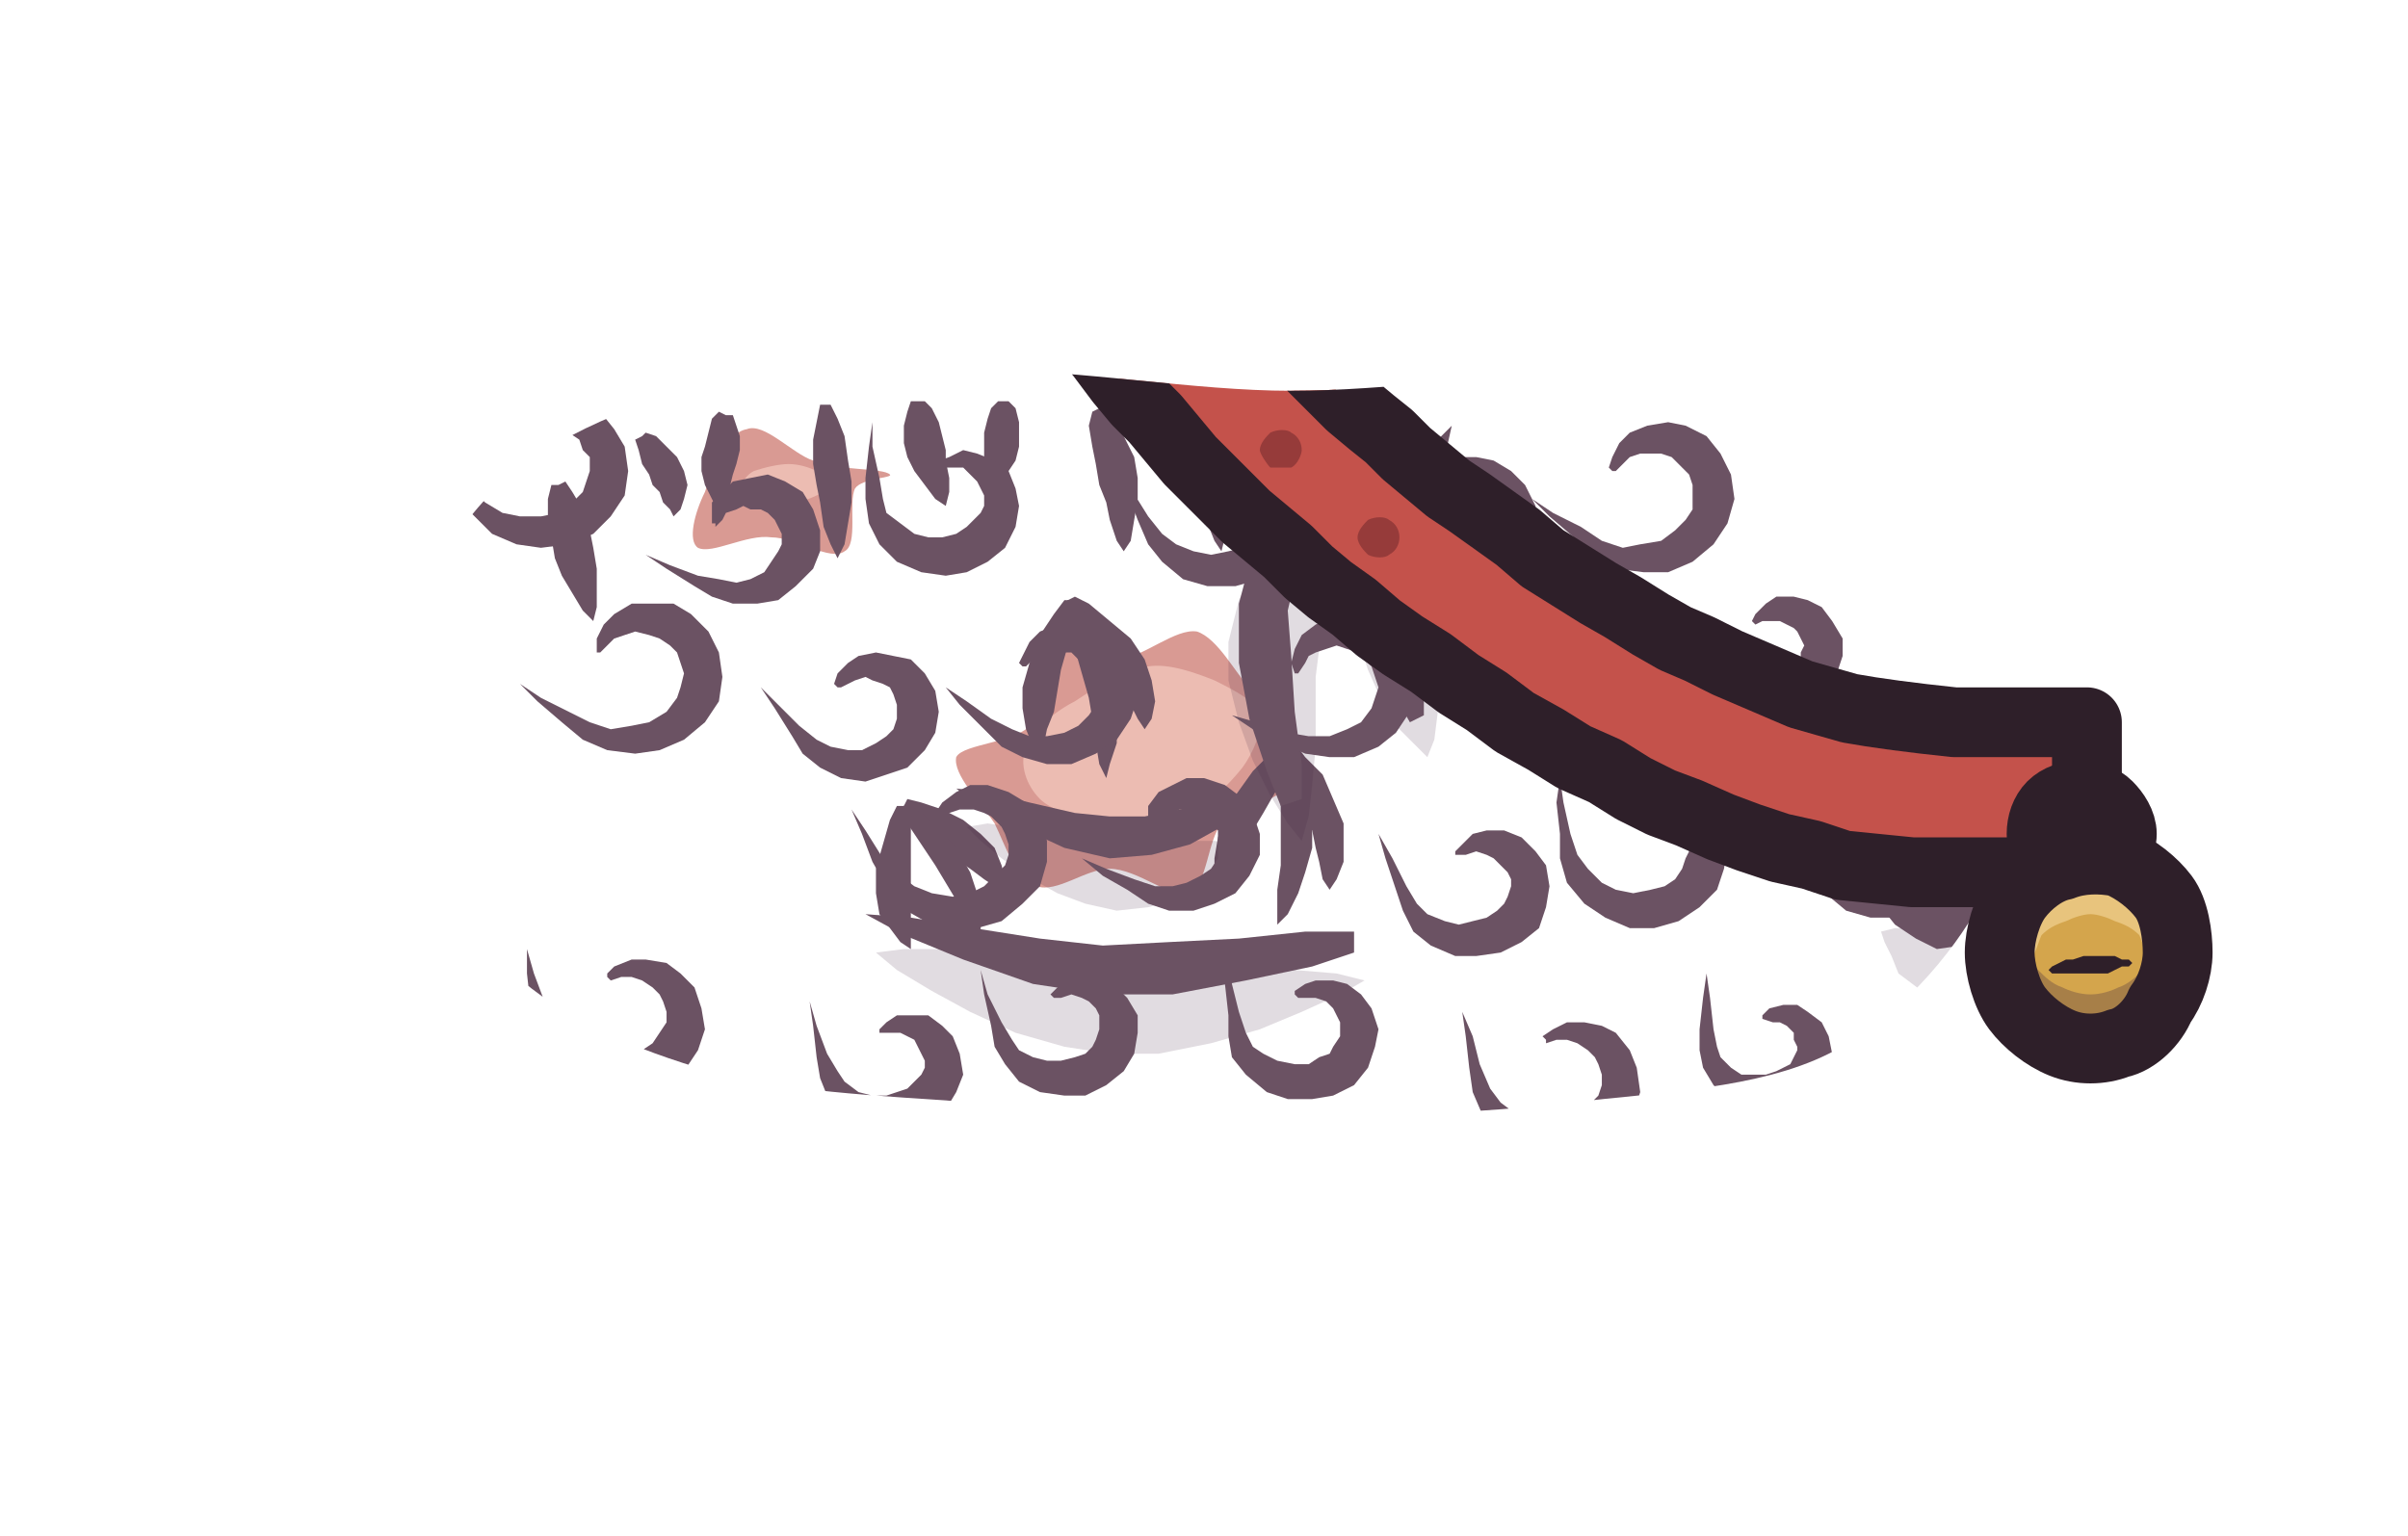
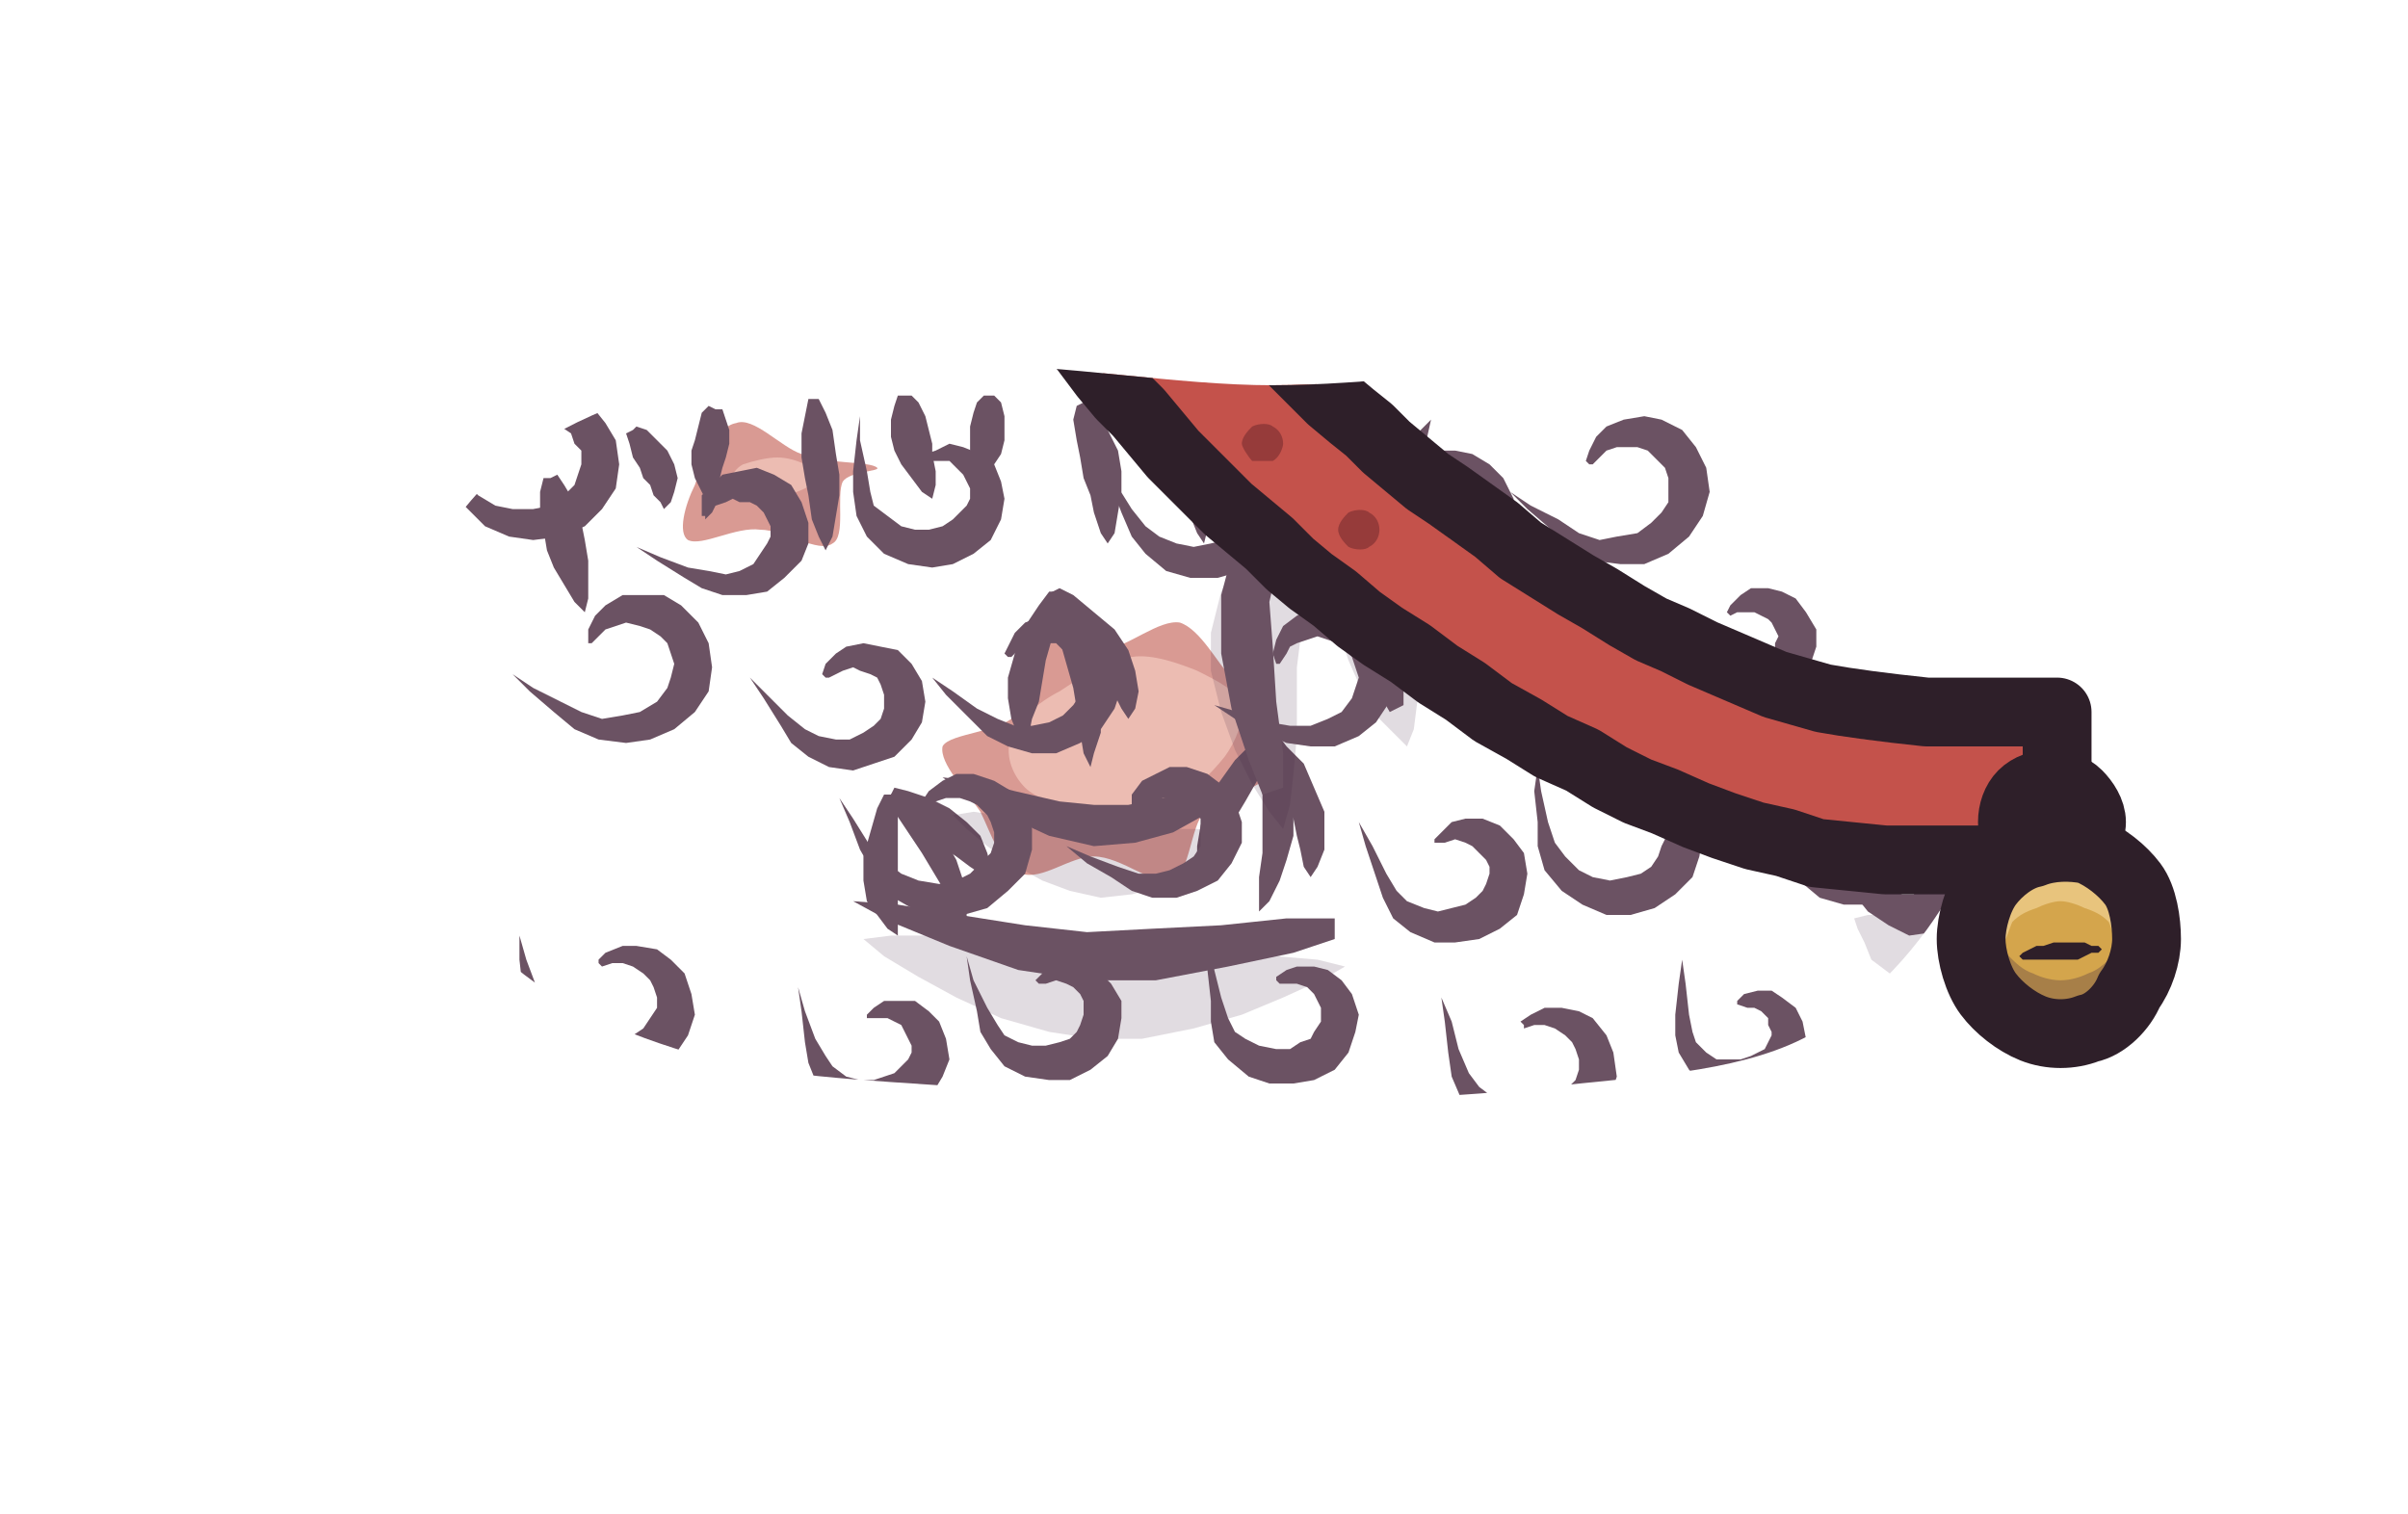
- <svg xmlns="http://www.w3.org/2000/svg" viewBox="0 0 69 44" width="69" height="44">
+ <svg xmlns="http://www.w3.org/2000/svg" viewBox="0 0 70 44" width="70" height="44">
  <defs>
    <clipPath id="cat-body-extra-normal-front-body">
      <path d="M51 12C52.9 12.9 55.3 14.6 56.4 16C57.5 17.4 57.7 19 57.8 20.6C57.9 22.2 57.7 24.2 56.8 25.8C55.9 27.4 54.4 29.2 52.4 30.2C50.4 31.2 47.6 31.3 45 31.6C42.4 31.9 39.8 32 37 32C34.2 32 30.8 31.8 28 31.6C25.2 31.4 22.3 31.3 20 30.6C17.7 29.9 15.8 29 14.4 27.6C13 26.2 12 24.1 11.8 22C11.6 19.9 12 17 13.2 15.2C14.4 13.4 16.5 12.2 19 11.4C21.5 10.6 25 10.6 28 10.6C31 10.6 34.2 11.2 37 11.2C39.8 11.2 42.7 10.7 45 10.8C47.3 10.9 49.1 11.1 51 12Z" />
    </clipPath>
    <clipPath id="cat-body-extra-normal-front-collar">
      <path d="M51 12C52.9 12.9 55.3 14.6 56.4 16C57.5 17.4 57.7 19 57.8 20.6C57.9 22.2 57.7 24.2 56.8 25.8C55.9 27.4 54.4 29.2 52.4 30.2C50.4 31.2 47.6 31.3 45 31.6C42.4 31.9 39.8 32 37 32C34.2 32 30.8 31.8 28 31.6C25.2 31.4 22.3 31.3 20 30.6C17.7 29.9 15.8 29 14.4 27.6C13 26.2 12 24.1 11.8 22C11.6 19.9 12 17 13.2 15.2C14.4 13.4 16.5 12.2 19 11.4C21.5 10.6 25 10.6 28 10.6C31 10.6 34.2 11.2 37 11.2C39.8 11.2 42.7 10.7 45 10.8C47.3 10.9 49.1 11.1 51 12ZM53 18.5L63 18.5L63 26.5L53 26.5Z" />
    </clipPath>
  </defs>
  <g id="extra-bald" clip-path="url(#cat-body-extra-normal-front-body)">
    <path d="M36.7 20.6C36.9 21.1 37.1 22 36.9 22.5C36.6 23 35.5 23.1 35 23.6C34.6 24.1 34.6 25.3 34.1 25.6C33.6 25.8 32.6 24.9 31.8 24.9C31.1 24.9 30.3 25.6 29.7 25.4C29.1 25.2 28.8 24.2 28.5 23.6C28.1 23 27.3 22.2 27.4 21.7C27.6 21.3 29.2 21.3 29.6 20.7C30 20.2 29.5 18.8 29.9 18.5C30.3 18.2 31.3 18.9 32.1 18.9C32.8 18.8 33.7 18 34.3 18.1C34.9 18.3 35.4 19.3 35.8 19.7C36.2 20.1 36.5 20.1 36.7 20.6Z" fill="#d99a93" />
    <path d="M36.1 20.5C36.2 20.9 35.9 21.6 35.6 22C35.2 22.5 34.6 23.1 34 23.4C33.3 23.6 32.3 23.7 31.6 23.6C30.9 23.5 30.1 23.2 29.8 22.9C29.4 22.5 29.2 21.9 29.4 21.4C29.5 21 30.2 20.4 30.8 20.1C31.4 19.7 32.2 19.2 32.9 19.1C33.5 19 34.3 19.3 34.8 19.5C35.4 19.8 36 20.1 36.1 20.5Z" fill="#ecbcb2" />
    <path d="M41.7 16.2C41.7 16.6 41.6 18.1 41.2 18.3C40.8 18.4 39.9 17.4 39.2 17.1C38.6 16.9 37.6 17.3 37.2 16.9C36.7 16.6 36.5 15.7 36.5 15.1C36.5 14.5 36.6 13.6 37 13.4C37.5 13.1 38.4 13.7 39.1 13.7C39.8 13.6 41 13 41.4 13.3C41.8 13.7 41.6 15.1 41.6 15.5C41.7 16 41.8 15.7 41.7 16.2Z" fill="#d99a93" />
    <path d="M41.1 15.7C41 15.9 40.8 16.2 40.5 16.3C40.2 16.4 39.8 16.4 39.5 16.4C39.1 16.3 38.7 16.2 38.4 16.1C38.1 15.9 37.9 15.6 37.9 15.4C37.8 15.2 37.9 14.9 38.1 14.7C38.3 14.6 38.6 14.5 38.9 14.4C39.2 14.4 39.6 14.3 39.9 14.4C40.2 14.5 40.4 14.8 40.6 15C40.8 15.2 41.1 15.5 41.1 15.7Z" fill="#ecbcb2" />
    <path d="M24.5 14C24.3 14.4 24.6 15.6 24.2 15.8C23.8 16.1 22.8 15.4 22.1 15.4C21.4 15.3 20.4 15.9 20 15.7C19.7 15.5 19.9 14.7 20.2 14.1C20.4 13.5 20.8 12.4 21.4 12.3C21.9 12.1 22.7 13 23.3 13.2C24 13.5 25.3 13.4 25.5 13.6C25.6 13.7 24.7 13.7 24.5 14Z" fill="#d99a93" />
    <path d="M23.8 13.8C23.8 13.9 23.6 14.1 23.4 14.2C23.2 14.3 22.9 14.4 22.7 14.4C22.4 14.5 22.1 14.5 21.8 14.4C21.6 14.4 21.3 14.4 21.2 14.3C21.1 14.2 21.2 14 21.2 13.9C21.3 13.8 21.4 13.6 21.6 13.5C21.9 13.4 22.3 13.3 22.6 13.3C22.9 13.3 23.2 13.4 23.4 13.5C23.6 13.5 23.8 13.7 23.8 13.8Z" fill="#ecbcb2" />
  </g>
  <g id="extra-dull" clip-path="url(#cat-body-extra-normal-front-body)">
    <path d="M17 17.8L17.1 17.4L17.1 16.9L17.1 16.3L17 15.7L16.9 15.2L16.7 14.6L16.4 14.1L16.2 13.8L16 13.9L15.8 13.9L15.7 14.3L15.7 14.8L15.8 15.4L15.9 16L16.1 16.5L16.4 17L16.7 17.5Z" fill="#6b5263" />
    <path d="M19.3 14.8L19.5 14.6L19.6 14.3L19.7 13.9L19.6 13.5L19.4 13.1L19.1 12.8L18.8 12.5L18.5 12.4L18.4 12.5L18.2 12.6L18.3 12.9L18.4 13.3L18.6 13.6L18.7 13.9L18.9 14.1L19 14.4L19.2 14.6Z" fill="#6b5263" />
    <path d="M20.5 14.5L20.7 14.3L20.9 14L21 13.6L21.1 13.3L21.2 12.9L21.2 12.5L21.1 12.2L21 11.9L20.8 11.9L20.6 11.8L20.4 12L20.3 12.4L20.2 12.8L20.1 13.1L20.1 13.5L20.2 13.9L20.4 14.3Z" fill="#6b5263" />
    <path d="M24 16L24.2 15.6L24.3 15L24.4 14.4L24.4 13.8L24.3 13.2L24.2 12.5L24 12L23.8 11.6L23.6 11.6L23.5 11.6L23.4 12.1L23.3 12.6L23.3 13.3L23.4 13.9L23.5 14.4L23.6 15.1L23.8 15.6Z" fill="#6b5263" />
    <path d="M27.1 14.5L27.2 14.1L27.2 13.7L27.1 13.2L27.1 12.9L27 12.5L26.9 12.1L26.7 11.7L26.5 11.5L26.3 11.5L26.1 11.5L26 11.8L25.9 12.2L25.9 12.7L26 13.1L26.2 13.5L26.5 13.9L26.8 14.3Z" fill="#6b5263" />
    <path d="M28.5 14L28.7 13.8L28.9 13.5L29.1 13.2L29.2 12.8L29.2 12.5L29.2 12.1L29.1 11.7L28.9 11.5L28.7 11.5L28.6 11.5L28.4 11.7L28.3 12L28.2 12.4L28.2 12.7L28.2 13.1L28.3 13.4L28.4 13.8Z" fill="#6b5263" />
    <path d="M32.2 15.8L32.4 15.5L32.5 14.9L32.6 14.3L32.6 13.7L32.5 13.1L32.2 12.5L31.9 12L31.7 11.6L31.5 11.7L31.3 11.8L31.2 12.2L31.3 12.8L31.4 13.3L31.5 13.9L31.7 14.4L31.8 14.9L32 15.5Z" fill="#6b5263" />
    <path d="M35 15.8L35.1 15.4L35.2 14.9L35.2 14.3L35.2 13.8L35.1 13.2L34.8 12.6L34.5 12.2L34.3 11.9L34.1 11.9L34 12L33.9 12.4L34 12.9L34.1 13.5L34.2 14L34.4 14.5L34.6 15L34.8 15.5Z" fill="#6b5263" />
    <path d="M35.6 16.2L35.9 15.9L36.2 15.4L36.5 14.9L36.7 14.3L36.9 13.8L37.1 13.1L37.1 12.6L37.1 12.2L36.9 12.1L36.7 12L36.4 12.4L36.1 12.9L35.9 13.4L35.7 14L35.6 14.6L35.5 15.2L35.5 15.8Z" fill="#6b5263" />
    <path d="M29.7 21.7L29.9 21.4L30 20.9L30.2 20.4L30.3 19.8L30.4 19.2L30.6 18.5L30.8 17.8L30.8 17.3L30.6 17.2L30.5 17.2L30.2 17.6L29.8 18.2L29.5 19L29.3 19.7L29.3 20.3L29.4 20.9L29.6 21.4Z" fill="#6b5263" />
    <path d="M32.8 20.9L33 20.6L33.1 20.1L33 19.5L32.8 18.9L32.4 18.3L31.8 17.8L31.2 17.3L30.8 17.1L30.6 17.2L30.5 17.3L30.8 17.8L31.2 18.4L31.7 19L32 19.4L32.2 19.8L32.4 20.2L32.6 20.6Z" fill="#6b5263" />
    <path d="M31.7 22.3L31.8 21.9L32 21.3L32 20.6L32 19.8L31.8 19.1L31.5 18.3L31.1 17.6L30.8 17.2L30.6 17.2L30.5 17.3L30.6 17.8L30.8 18.6L31 19.3L31.2 20L31.3 20.6L31.4 21.3L31.5 21.9Z" fill="#6b5263" />
    <path d="M34.9 25.5L35.2 25.2L35.4 24.8L35.7 24.3L35.9 23.8L36.2 23.3L36.6 22.6L36.9 22L37.1 21.5L36.9 21.4L36.8 21.3L36.4 21.6L35.9 22.1L35.4 22.8L35.1 23.4L34.9 24L34.8 24.6L34.8 25.1Z" fill="#6b5263" />
    <path d="M38.1 25.5L38.3 25.2L38.5 24.7L38.5 24.2L38.5 23.6L38.2 22.9L37.9 22.2L37.4 21.7L37.1 21.3L36.9 21.4L36.8 21.5L36.9 22L37.1 22.6L37.3 23.3L37.6 23.8L37.7 24.3L37.8 24.7L37.9 25.2Z" fill="#6b5263" />
    <path d="M36.6 26.5L36.9 26.2L37.2 25.6L37.4 25L37.6 24.3L37.6 23.5L37.4 22.6L37.3 21.9L37.1 21.4L36.9 21.4L36.8 21.4L36.7 22L36.7 22.7L36.7 23.5L36.7 24.2L36.7 24.8L36.6 25.5L36.6 26.1Z" fill="#6b5263" />
    <path d="M26.1 27.2L26.1 26.8L26.1 26.4L26.1 26L26.1 25.5L26.1 25L26.1 24.3L26.1 23.6L26.1 23.1L25.9 23.1L25.7 23.1L25.5 23.5L25.3 24.2L25.1 24.9L25.1 25.6L25.2 26.2L25.5 26.6L25.8 27Z" fill="#6b5263" />
    <path d="M28.8 25.5L28.8 25.2L28.7 24.8L28.5 24.3L28.1 23.9L27.6 23.5L27 23.2L26.4 23L26 22.9L25.9 23.1L25.8 23.2L26.1 23.6L26.6 24L27.1 24.4L27.5 24.7L27.8 24.9L28.2 25.2L28.5 25.4Z" fill="#6b5263" />
    <path d="M28.1 27.2L28.1 26.8L28.1 26.2L28 25.6L27.8 25L27.4 24.3L26.9 23.8L26.4 23.3L26 23L25.9 23.1L25.8 23.2L26 23.6L26.4 24.2L26.8 24.8L27.1 25.3L27.4 25.8L27.6 26.4L27.9 26.8Z" fill="#6b5263" />
    <path d="M53.9 26L54.1 25.7L54.3 25.3L54.5 24.8L54.6 24.4L54.9 23.8L55.1 23.2L55.3 22.5L55.3 22L55.2 22L55 21.9L54.7 22.2L54.3 22.8L53.9 23.4L53.7 24.1L53.6 24.6L53.7 25.2L53.8 25.7Z" fill="#6b5263" />
    <path d="M57.1 25.4L57.2 25.1L57.3 24.7L57.3 24.2L57.1 23.6L56.8 23L56.3 22.5L55.7 22.1L55.3 21.8L55.2 22L55.1 22.1L55.2 22.5L55.6 23.1L56 23.6L56.3 24.1L56.5 24.4L56.7 24.8L56.9 25.2Z" fill="#6b5263" />
    <path d="M55.8 26.7L56 26.3L56.1 25.8L56.2 25.1L56.2 24.5L56.1 23.8L55.9 23L55.6 22.4L55.3 21.9L55.2 22L55 22L55.1 22.5L55.2 23.2L55.3 23.9L55.4 24.6L55.5 25.1L55.6 25.8L55.7 26.3Z" fill="#6b5263" />
  </g>
  <g id="extra-wrinkles" clip-path="url(#cat-body-extra-normal-front-body)">
    <path d="M38.5 13.5L37.9 13.9L37.3 14.5L36.6 15.3L36 16.2L35.5 17.2L35.2 18.4L35.2 19.5L35.5 20.7L35.9 21.8L36.4 22.8L36.9 23.6L37.3 24.1L37.5 23.4L37.6 22.5L37.7 21.4L37.7 20.4L37.7 19.4L37.8 18.6L37.9 17.9L38.1 17L38.3 16L38.5 15.1L38.6 14.2Z" fill="#3f2541" fill-opacity="0.16" />
    <path d="M38.2 12.4L37.5 13.2L36.7 14.4L35.9 15.8L35.5 17.3L35.5 19L35.8 20.6L36.3 22.1L36.7 23.1L37 23L37.3 22.9L37.3 21.9L37.1 20.4L37 18.8L36.9 17.5L37.2 16.2L37.6 14.7L38 13.4Z" fill="#6b5263" />
    <path d="M41.9 13.3L41.4 13.6L40.8 14.1L40.2 14.8L39.6 15.5L39.2 16.4L38.9 17.4L38.9 18.3L39.2 19.2L39.6 20.1L40 20.8L40.5 21.3L40.9 21.7L41.1 21.2L41.2 20.4L41.2 19.7L41.2 18.9L41.2 18.2L41.3 17.6L41.4 17.1L41.5 16.3L41.7 15.5L41.9 14.7L41.9 13.9Z" fill="#3f2541" fill-opacity="0.16" />
    <path d="M41.6 12.2L41 12.8L40.3 13.8L39.5 15L39.1 16.3L39.2 17.6L39.5 18.9L40 20L40.4 20.7L40.6 20.6L40.8 20.5L40.8 19.7L40.7 18.6L40.5 17.5L40.5 16.5L40.7 15.5L41 14.2L41.4 13.1Z" fill="#6b5263" />
    <path d="M25.1 27.3L25.7 27.8L26.7 28.4L27.8 29L29.1 29.6L30.5 30L31.8 30.2L33.2 30.2L34.7 29.9L36.1 29.5L37.3 29L38.4 28.5L39.1 28.1L38.3 27.9L37.1 27.8L35.8 27.7L34.4 27.7L33.1 27.6L32 27.6L30.9 27.5L29.6 27.4L28.3 27.3L27 27.2L25.9 27.2Z" fill="#3f2541" fill-opacity="0.16" />
    <path d="M24.8 26.2L25.9 26.8L27.6 27.5L29.6 28.2L31.6 28.5L33.6 28.5L35.7 28.1L37.6 27.7L38.8 27.3L38.8 27L38.8 26.7L37.4 26.7L35.5 26.9L33.5 27L31.6 27.1L29.8 26.9L27.9 26.6L26.1 26.3Z" fill="#6b5263" />
    <path d="M27.7 23.7L28.1 24.1L28.7 24.6L29.4 25.1L30.3 25.6L31.1 25.9L32 26.1L32.9 26L33.7 25.8L34.5 25.5L35.1 25.1L35.6 24.7L35.9 24.3L35.4 24.2L34.8 24.1L34.1 24.1L33.4 24.1L32.7 24.1L32.2 24.1L31.6 24L30.8 23.9L29.9 23.8L29 23.7L28.3 23.6Z" fill="#3f2541" fill-opacity="0.16" />
    <path d="M27.4 22.6L28.1 23.1L29.2 23.7L30.5 24.3L31.8 24.6L33 24.5L34.1 24.2L35 23.7L35.7 23.4L35.6 23.2L35.5 23L34.8 23L33.8 23.2L32.8 23.4L31.8 23.4L30.8 23.3L29.5 23L28.3 22.7Z" fill="#6b5263" />
    <path d="M53.5 23.5L53.6 23.9L53.8 24.3L54 24.8L54.4 25.2L54.9 25.6L55.6 25.8L56.2 25.8L56.8 25.5L57.3 25.2L57.7 24.8L57.9 24.5L58.1 24.1L57.7 23.9L57.3 23.8L56.8 23.7L56.4 23.7L56 23.6L55.8 23.6L55.7 23.6L55.3 23.5L54.9 23.5L54.4 23.4L53.9 23.4Z" fill="#3f2541" fill-opacity="0.16" />
    <path d="M53.2 22.4L53.5 22.8L53.9 23.4L54.6 23.9L55.3 24.2L56.1 24.2L56.9 23.9L57.5 23.5L57.9 23.2L57.8 23L57.7 22.8L57.2 22.8L56.6 22.9L55.9 22.9L55.5 23L55 22.9L54.4 22.7L53.7 22.5Z" fill="#6b5263" />
    <path d="M53.9 26.7L54 27L54.2 27.4L54.4 27.9L54.8 28.2L55.2 28.5L55.8 28.7L56.4 28.6L56.8 28.4L57.2 28.1L57.5 27.8L57.6 27.4L57.7 27.1L57.4 26.9L57 26.9L56.6 26.8L56.3 26.8L56.1 26.7L56 26.7L55.9 26.7L55.6 26.7L55.1 26.6L54.7 26.6L54.3 26.6Z" fill="#3f2541" fill-opacity="0.16" />
    <path d="M53.6 25.6L53.9 26L54.3 26.5L54.9 26.9L55.5 27.2L56.2 27.1L56.8 26.8L57.2 26.5L57.5 26.2L57.4 26L57.3 25.8L56.9 25.8L56.4 25.9L56 26L55.7 26L55.3 26L54.7 25.8L54.1 25.6Z" fill="#6b5263" />
  </g>
  <g id="extra-curls" clip-path="url(#cat-body-extra-normal-front-body)">
    <path d="M12.3 12.7L12.6 13.4L13.1 14.1L13.5 14.7L14.1 15.3L14.8 15.6L15.5 15.7L16.3 15.6L17 15.3L17.5 14.8L17.9 14.2L18 13.5L17.9 12.8L17.6 12.3L17.2 11.8L16.6 11.6L16.1 11.5L15.6 11.6L15.1 11.8L14.8 12.2L14.7 12.5L14.7 12.5L14.8 12.6L15.1 12.4L15.4 12.3L15.7 12.2L16 12.3L16.3 12.4L16.6 12.6L16.7 12.9L16.9 13.1L16.9 13.5L16.8 13.8L16.7 14.1L16.4 14.4L16 14.7L15.5 14.8L14.9 14.8L14.4 14.7L13.9 14.4L13.4 13.9L12.8 13.3Z" fill="#6b5263" />
    <path d="M18.5 15.9L19.1 16.3L19.9 16.8L20.4 17.1L21 17.3L21.7 17.3L22.3 17.2L22.8 16.8L23.3 16.3L23.5 15.8L23.5 15.2L23.3 14.6L23 14.1L22.5 13.8L22 13.6L21.5 13.7L21 13.8L20.7 14.1L20.4 14.4L20.4 14.8L20.4 15L20.5 15L20.5 15.1L20.7 14.9L20.8 14.7L21.1 14.6L21.3 14.5L21.5 14.6L21.8 14.6L22 14.7L22.2 14.9L22.3 15.1L22.4 15.3L22.4 15.6L22.3 15.8L22.1 16.1L21.9 16.4L21.5 16.6L21.1 16.7L20.6 16.6L20 16.5L19.2 16.2Z" fill="#6b5263" />
    <path d="M25 12.1L24.9 12.8L24.8 13.7L24.8 14.3L24.9 15L25.2 15.6L25.7 16.1L26.4 16.4L27.1 16.5L27.7 16.4L28.3 16.1L28.8 15.7L29.1 15.1L29.2 14.5L29.1 14L28.9 13.5L28.5 13.2L28 13L27.6 12.9L27.2 13.1L26.9 13.2L26.9 13.3L27 13.4L27.2 13.4L27.6 13.4L27.8 13.6L28 13.8L28.1 14L28.2 14.2L28.2 14.5L28.1 14.7L27.9 14.9L27.7 15.1L27.4 15.3L27 15.4L26.6 15.4L26.2 15.3L25.8 15L25.4 14.7L25.3 14.3L25.2 13.7L25 12.8Z" fill="#6b5263" />
    <path d="M32 13.4L32.3 14.1L32.6 14.9L32.9 15.6L33.3 16.1L33.9 16.6L34.6 16.8L35.4 16.8L36.1 16.6L36.7 16.3L37.1 15.7L37.3 15.1L37.4 14.5L37.2 13.9L36.8 13.4L36.4 13.1L35.8 12.9L35.3 12.9L34.9 13.1L34.6 13.4L34.4 13.6L34.4 13.7L34.5 13.7L34.7 13.6L35.1 13.5L35.4 13.6L35.6 13.7L35.9 13.8L36.1 14.1L36.2 14.3L36.3 14.6L36.2 14.9L36.1 15.1L35.9 15.4L35.6 15.7L35.2 15.8L34.7 15.9L34.2 15.8L33.7 15.6L33.3 15.3L32.9 14.8L32.4 14Z" fill="#6b5263" />
    <path d="M39 15.7L39.6 16L40.4 16.4L41 16.7L41.6 16.9L42.3 16.9L42.9 16.6L43.4 16.2L43.8 15.7L44 15.1L44 14.5L43.7 13.9L43.3 13.5L42.8 13.2L42.3 13.1L41.8 13.1L41.3 13.3L41 13.6L40.8 13.9L40.7 14.3L40.8 14.6L40.8 14.6L40.9 14.6L41 14.4L41.2 14.2L41.4 14.1L41.6 14L41.9 14L42.1 14.1L42.4 14.2L42.6 14.3L42.7 14.5L42.8 14.7L42.9 15L42.8 15.3L42.7 15.6L42.4 15.9L42.1 16.1L41.6 16.2L41.1 16.2L40.5 16.1L39.7 15.9Z" fill="#6b5263" />
    <path d="M43.9 14.3L44.4 14.8L45.1 15.4L45.6 15.9L46.3 16.3L47.1 16.4L47.8 16.4L48.5 16.1L49.1 15.6L49.5 15L49.7 14.3L49.6 13.6L49.3 13L48.9 12.5L48.3 12.2L47.8 12.1L47.2 12.2L46.7 12.4L46.4 12.7L46.2 13.1L46.1 13.4L46.2 13.5L46.3 13.5L46.5 13.3L46.7 13.1L47 13L47.3 13L47.6 13L47.9 13.1L48.2 13.4L48.4 13.6L48.5 13.9L48.5 14.2L48.5 14.6L48.3 14.9L48 15.2L47.6 15.5L47 15.6L46.5 15.7L45.9 15.5L45.3 15.1L44.5 14.7Z" fill="#6b5263" />
    <path d="M14.9 19.6L15.4 20.1L16.1 20.7L16.7 21.2L17.4 21.5L18.2 21.6L18.9 21.5L19.6 21.2L20.2 20.7L20.6 20.1L20.7 19.4L20.6 18.7L20.3 18.1L19.8 17.6L19.3 17.3L18.7 17.3L18.1 17.3L17.6 17.6L17.3 17.9L17.1 18.3L17.1 18.7L17.1 18.7L17.2 18.7L17.4 18.5L17.6 18.3L17.9 18.2L18.2 18.1L18.6 18.2L18.9 18.3L19.2 18.5L19.4 18.7L19.5 19L19.6 19.3L19.5 19.7L19.4 20L19.1 20.4L18.6 20.7L18.1 20.8L17.5 20.9L16.9 20.7L16.3 20.4L15.5 20Z" fill="#6b5263" />
    <path d="M21.8 19.7L22.2 20.3L22.7 21.1L23 21.6L23.5 22L24.1 22.3L24.8 22.4L25.4 22.2L26 22L26.5 21.5L26.8 21L26.9 20.4L26.8 19.8L26.5 19.3L26.1 18.9L25.6 18.8L25.1 18.7L24.6 18.8L24.3 19L24 19.3L23.9 19.6L24 19.7L24.1 19.7L24.3 19.6L24.5 19.5L24.8 19.4L25 19.5L25.3 19.6L25.5 19.7L25.6 19.9L25.7 20.2L25.7 20.4L25.7 20.6L25.6 20.9L25.4 21.1L25.1 21.3L24.7 21.5L24.3 21.5L23.8 21.4L23.4 21.2L22.9 20.8L22.3 20.2Z" fill="#6b5263" />
    <path d="M27.1 19.7L27.5 20.2L28.2 20.9L28.7 21.4L29.3 21.7L30 21.9L30.7 21.9L31.4 21.6L32 21.2L32.4 20.6L32.6 20L32.5 19.3L32.3 18.7L31.9 18.3L31.4 18L30.8 17.8L30.3 17.9L29.8 18.1L29.5 18.4L29.3 18.8L29.2 19L29.3 19.1L29.4 19.1L29.6 18.9L29.8 18.7L30.1 18.7L30.4 18.7L30.7 18.7L30.9 18.9L31.2 19.1L31.3 19.3L31.4 19.6L31.4 19.8L31.4 20.2L31.2 20.5L30.9 20.8L30.5 21L30 21.1L29.5 21.1L29 20.9L28.4 20.6L27.7 20.1Z" fill="#6b5263" />
    <path d="M35.3 20.5L35.9 20.9L36.7 21.3L37.4 21.6L38.1 21.7L38.8 21.7L39.5 21.4L40 21L40.4 20.4L40.6 19.7L40.5 19.1L40.2 18.5L39.8 18L39.3 17.7L38.7 17.6L38.1 17.7L37.7 17.9L37.3 18.2L37.1 18.6L37 19L37.1 19.3L37.2 19.3L37.2 19.3L37.4 19L37.5 18.8L37.7 18.7L38 18.6L38.3 18.5L38.6 18.6L38.9 18.7L39.1 18.9L39.3 19.1L39.4 19.4L39.5 19.7L39.4 20L39.3 20.3L39 20.7L38.6 20.9L38.1 21.1L37.5 21.1L36.9 21L36 20.7Z" fill="#6b5263" />
    <path d="M42.3 20.8L43 21.2L43.8 21.5L44.4 21.8L45 21.9L45.6 21.9L46.2 21.6L46.7 21.2L47.1 20.7L47.2 20.1L47.1 19.5L46.8 18.9L46.4 18.5L45.9 18.3L45.4 18.2L44.9 18.3L44.5 18.5L44.2 18.8L44 19.1L44 19.5L44 19.8L44.1 19.8L44.2 19.8L44.3 19.6L44.4 19.3L44.6 19.2L44.8 19.2L45.1 19.1L45.3 19.2L45.6 19.3L45.8 19.4L45.9 19.6L46 19.8L46.1 20L46 20.3L45.9 20.6L45.7 20.9L45.4 21.1L45 21.3L44.5 21.3L43.9 21.2L43.1 21Z" fill="#6b5263" />
    <path d="M48.2 17.5L48.5 18.2L48.9 19L49.2 19.5L49.5 19.9L50 20.2L50.6 20.4L51.2 20.4L51.8 20.2L52.3 19.8L52.6 19.4L52.8 18.8L52.8 18.3L52.5 17.8L52.2 17.4L51.8 17.2L51.4 17.1L50.9 17.1L50.6 17.3L50.3 17.6L50.2 17.8L50.3 17.9L50.3 17.9L50.5 17.8L50.8 17.8L51 17.8L51.2 17.9L51.4 18L51.5 18.1L51.6 18.3L51.7 18.5L51.6 18.7L51.6 18.9L51.5 19.1L51.3 19.3L51 19.4L50.6 19.5L50.3 19.5L49.9 19.4L49.5 19.2L49.2 18.8L48.7 18.1Z" fill="#6b5263" />
    <path d="M24.4 23.2L24.7 23.9L25 24.7L25.4 25.4L25.8 26L26.5 26.4L27.2 26.6L28 26.6L28.7 26.4L29.3 25.9L29.8 25.4L30 24.7L30 24.1L29.8 23.4L29.4 23L28.9 22.7L28.3 22.5L27.8 22.5L27.4 22.7L27 23L26.8 23.3L26.9 23.4L26.9 23.4L27.2 23.3L27.5 23.2L27.9 23.2L28.2 23.3L28.4 23.4L28.7 23.7L28.8 23.9L28.9 24.2L28.9 24.5L28.8 24.8L28.5 25.1L28.2 25.4L27.8 25.6L27.3 25.7L26.7 25.6L26.2 25.4L25.8 25.1L25.3 24.6L24.8 23.8Z" fill="#6b5263" />
    <path d="M31 24.6L31.6 25.1L32.3 25.5L32.9 25.9L33.5 26.1L34.2 26.1L34.8 25.9L35.4 25.6L35.8 25.1L36.1 24.5L36.1 23.9L35.9 23.3L35.5 22.8L35.1 22.5L34.5 22.3L34 22.3L33.6 22.5L33.2 22.7L32.9 23.1L32.9 23.4L32.9 23.7L33 23.7L33 23.8L33.2 23.6L33.3 23.4L33.6 23.3L33.8 23.2L34.1 23.2L34.3 23.3L34.5 23.4L34.7 23.6L34.9 23.8L34.9 24L34.9 24.3L34.9 24.6L34.7 24.9L34.4 25.1L34 25.3L33.6 25.4L33.1 25.4L32.5 25.2L31.7 24.9Z" fill="#6b5263" />
    <path d="M39.5 23.9L39.7 24.6L40 25.5L40.2 26.1L40.5 26.7L41 27.1L41.7 27.4L42.3 27.4L43 27.3L43.6 27L44.1 26.6L44.3 26L44.4 25.4L44.3 24.8L44 24.4L43.6 24L43.1 23.8L42.6 23.8L42.2 23.9L41.9 24.2L41.7 24.4L41.7 24.5L41.8 24.5L42 24.5L42.3 24.4L42.6 24.5L42.8 24.6L43 24.8L43.2 25L43.3 25.2L43.3 25.4L43.2 25.7L43.1 25.9L42.9 26.1L42.6 26.3L42.2 26.4L41.8 26.5L41.4 26.4L40.9 26.2L40.6 25.9L40.3 25.4L39.9 24.6Z" fill="#6b5263" />
    <path d="M44.7 22.3L44.6 23L44.7 23.9L44.7 24.6L44.9 25.3L45.4 25.9L46 26.3L46.7 26.6L47.4 26.6L48.1 26.4L48.7 26L49.2 25.5L49.4 24.9L49.5 24.3L49.3 23.7L48.9 23.3L48.5 23L48 22.8L47.5 22.8L47.1 23L46.9 23.2L46.9 23.3L46.9 23.3L47.2 23.3L47.6 23.3L47.8 23.4L48.1 23.6L48.3 23.8L48.4 24.1L48.4 24.4L48.3 24.6L48.2 24.9L48 25.2L47.7 25.4L47.3 25.5L46.8 25.6L46.3 25.5L45.9 25.3L45.5 24.9L45.2 24.5L45 23.9L44.8 23Z" fill="#6b5263" />
    <path d="M51.6 22.2L51.6 22.9L51.6 23.8L51.7 24.5L51.9 25.1L52.3 25.6L52.9 26.1L53.6 26.3L54.3 26.3L55 26.1L55.5 25.7L55.9 25.2L56.2 24.7L56.2 24.1L56 23.5L55.7 23.1L55.2 22.8L54.8 22.7L54.3 22.7L53.9 22.9L53.7 23.1L53.7 23.1L53.7 23.2L54 23.2L54.3 23.2L54.6 23.3L54.8 23.5L55 23.7L55.1 23.9L55.1 24.2L55.1 24.4L55 24.7L54.8 24.9L54.5 25.1L54.1 25.2L53.7 25.3L53.3 25.2L52.8 25L52.4 24.7L52.2 24.3L52 23.7L51.8 22.9Z" fill="#6b5263" />
    <path d="M15.1 27.2L15.1 27.9L15.2 28.8L15.3 29.5L15.6 30.2L16.1 30.8L16.8 31.2L17.5 31.4L18.3 31.4L19 31.1L19.6 30.7L20 30.1L20.2 29.5L20.1 28.9L19.9 28.3L19.5 27.9L19.1 27.6L18.5 27.5L18.1 27.5L17.6 27.7L17.4 27.9L17.4 28L17.5 28.1L17.8 28L18.1 28L18.4 28.1L18.7 28.3L18.9 28.5L19 28.7L19.1 29L19.1 29.3L18.9 29.6L18.7 29.9L18.4 30.1L18 30.3L17.6 30.4L17.1 30.3L16.6 30.1L16.1 29.8L15.8 29.4L15.6 28.7L15.3 27.9Z" fill="#6b5263" />
    <path d="M23.2 28.7L23.3 29.4L23.4 30.3L23.5 30.9L23.7 31.4L24.1 31.9L24.7 32.3L25.3 32.4L26 32.4L26.6 32.2L27.1 31.8L27.4 31.3L27.6 30.8L27.5 30.2L27.3 29.7L27 29.4L26.6 29.1L26.1 29.1L25.7 29.1L25.4 29.3L25.2 29.5L25.2 29.6L25.2 29.6L25.5 29.6L25.8 29.6L26 29.7L26.2 29.8L26.3 30L26.4 30.2L26.5 30.4L26.5 30.6L26.4 30.8L26.2 31L26 31.2L25.7 31.3L25.4 31.4L25 31.4L24.6 31.3L24.2 31L24 30.7L23.7 30.2L23.4 29.4Z" fill="#6b5263" />
    <path d="M28.1 27.8L28.2 28.5L28.4 29.4L28.5 30L28.8 30.5L29.2 31L29.8 31.3L30.5 31.4L31.1 31.4L31.7 31.1L32.2 30.7L32.5 30.2L32.6 29.6L32.6 29.1L32.3 28.6L31.9 28.2L31.5 28L31.1 28L30.6 28.1L30.3 28.3L30.1 28.5L30.1 28.5L30.2 28.6L30.4 28.6L30.7 28.5L31 28.6L31.2 28.7L31.4 28.9L31.5 29.1L31.5 29.3L31.5 29.5L31.4 29.8L31.3 30L31.1 30.2L30.8 30.3L30.4 30.4L30 30.4L29.6 30.3L29.2 30.1L29 29.8L28.7 29.3L28.3 28.5Z" fill="#6b5263" />
    <path d="M35.2 27.4L35.1 28.2L35.2 29.1L35.2 29.7L35.3 30.3L35.7 30.8L36.3 31.3L36.9 31.5L37.6 31.5L38.2 31.4L38.8 31.1L39.2 30.6L39.4 30L39.5 29.5L39.3 28.9L39 28.5L38.6 28.2L38.2 28.1L37.7 28.1L37.4 28.2L37.1 28.4L37.1 28.5L37.2 28.6L37.4 28.6L37.7 28.6L38 28.7L38.2 28.9L38.3 29.1L38.4 29.3L38.4 29.5L38.4 29.7L38.2 30L38.1 30.2L37.8 30.3L37.5 30.5L37.1 30.5L36.6 30.4L36.2 30.2L35.9 30L35.7 29.6L35.5 29L35.3 28.2Z" fill="#6b5263" />
    <path d="M41.9 29L42 29.7L42.1 30.6L42.2 31.3L42.5 32L43 32.5L43.6 32.9L44.4 33.1L45.1 33.1L45.8 32.9L46.4 32.5L46.8 31.9L47 31.3L46.9 30.6L46.7 30.1L46.3 29.6L45.9 29.4L45.4 29.3L44.9 29.3L44.5 29.5L44.2 29.7L44.3 29.8L44.3 29.9L44.6 29.8L44.9 29.8L45.2 29.9L45.5 30.1L45.7 30.3L45.8 30.5L45.9 30.8L45.9 31.1L45.8 31.4L45.6 31.6L45.3 31.9L44.9 32.1L44.4 32.1L43.9 32.1L43.4 31.9L43 31.6L42.7 31.2L42.4 30.5L42.2 29.7Z" fill="#6b5263" />
    <path d="M48.9 27.9L48.8 28.6L48.7 29.5L48.7 30.1L48.8 30.6L49.1 31.1L49.5 31.5L50 31.8L50.6 31.9L51.2 31.8L51.8 31.6L52.2 31.2L52.4 30.7L52.5 30.2L52.4 29.7L52.2 29.3L51.8 29L51.5 28.8L51.1 28.8L50.7 28.9L50.5 29.1L50.5 29.2L50.5 29.2L50.8 29.3L51 29.3L51.2 29.4L51.4 29.6L51.4 29.8L51.5 30L51.5 30.1L51.4 30.3L51.3 30.5L51.1 30.6L50.9 30.7L50.6 30.8L50.3 30.8L49.9 30.8L49.6 30.6L49.3 30.3L49.2 30L49.1 29.5L49 28.6Z" fill="#6b5263" />
  </g>
  <g id="extra-collar">
    <path clip-path="url(#cat-body-extra-normal-front-collar)" d="M34.4 7L34.7 7.3L35 7.7L35.4 8.2L35.8 8.6L36.3 9.2L36.8 9.7L37.3 10.2L37.7 10.6L38.2 11.1L38.7 11.6L39.3 12.1L39.8 12.5L40.3 13L40.9 13.5L41.5 14L42.1 14.4L42.8 14.9L43.5 15.4L44.2 16L45 16.5L45.8 17L46.5 17.4L47.3 17.9L48 18.3L48.7 18.6L49.5 19L50.2 19.3L50.9 19.6L51.6 19.9L52.3 20.1L53 20.3L53.6 20.4L54.3 20.5L55.1 20.6L56 20.7L56.9 20.7L57.7 20.7L58.6 20.7L59.3 20.7L59.8 20.7L59.8 22.8L59.8 22.8L59.8 24.9L59.3 24.9L58.7 25L57.8 25L56.9 25L55.9 25L54.8 25L53.8 24.9L52.8 24.8L51.9 24.5L51 24.3L50.1 24L49.3 23.7L48.4 23.3L47.6 23L46.8 22.6L46 22.1L45.1 21.7L44.3 21.2L43.4 20.7L42.6 20.1L41.8 19.6L41 19L40.2 18.5L39.5 18L38.8 17.4L38.1 16.9L37.5 16.4L36.9 15.8L36.3 15.3L35.7 14.8L35.2 14.3L34.7 13.8L34.1 13.2L33.6 12.6L33.1 12L32.6 11.5L32.1 10.9L31.8 10.5L31.5 10.1L31.2 9.8Z" fill="#c4524b" />
    <path clip-path="url(#cat-body-extra-normal-front-collar)" d="M34.4 7L34.7 7.3L35 7.7L35.4 8.2L35.8 8.6L36.3 9.2L36.8 9.7L37.3 10.2L37.7 10.6L38.2 11.1L38.7 11.6L39.3 12.1L39.8 12.5L40.3 13L40.9 13.5L41.5 14L42.1 14.4L42.8 14.9L43.5 15.4L44.2 16L45 16.5L45.8 17L46.5 17.4L47.3 17.9L48 18.3L48.7 18.6L49.5 19L50.2 19.3L50.9 19.6L51.6 19.9L52.3 20.1L53 20.3L53.6 20.4L54.3 20.5L55.1 20.6L56 20.7L56.9 20.7L57.7 20.7L58.6 20.7L59.3 20.7L59.8 20.7L59.8 22.8L59.8 22.8L59.8 21.6L59.3 21.6L58.6 21.6L57.8 21.6L56.9 21.6L56 21.6L55.1 21.5L54.2 21.5L53.4 21.3L52.7 21.2L52 21L51.3 20.7L50.6 20.5L49.8 20.1L49.1 19.8L48.3 19.4L47.6 19.1L46.8 18.7L46.1 18.2L45.3 17.7L44.5 17.2L43.7 16.7L43 16.2L42.2 15.7L41.6 15.2L40.9 14.7L40.3 14.2L39.7 13.7L39.2 13.2L38.6 12.7L38.1 12.3L37.6 11.8L37.1 11.3L36.6 10.8L36.1 10.3L35.6 9.8L35.2 9.2L34.7 8.7L34.3 8.3L34 7.9L33.7 7.6Z" fill="#dc7c69" />
    <path clip-path="url(#cat-body-extra-normal-front-body)" d="M37.3 12.9C37.3 13 37.2 13.3 37 13.4C36.9 13.4 36.6 13.4 36.4 13.4C36.3 13.3 36.1 13 36.1 12.9C36.1 12.7 36.3 12.5 36.4 12.4C36.6 12.3 36.9 12.3 37 12.4C37.2 12.5 37.3 12.7 37.3 12.9Z" fill="#963b3a" />
    <path clip-path="url(#cat-body-extra-normal-front-body)" d="M40.1 15.4C40.1 15.6 40 15.8 39.8 15.9C39.7 16 39.4 16 39.2 15.9C39.1 15.8 38.9 15.6 38.9 15.4C38.9 15.2 39.1 15 39.2 14.9C39.4 14.8 39.7 14.8 39.8 14.9C40 15 40.1 15.2 40.1 15.4Z" fill="#963b3a" />
    <path clip-path="url(#cat-body-extra-normal-front-collar)" d="M34.4 7L34.7 7.3L35 7.7L35.4 8.2L35.8 8.6L36.3 9.2L36.8 9.7L37.3 10.2L37.7 10.6L38.2 11.1L38.7 11.6L39.3 12.1L39.8 12.5L40.3 13L40.9 13.5L41.5 14L42.1 14.4L42.8 14.9L43.5 15.4L44.2 16L45 16.5L45.8 17L46.5 17.4L47.3 17.9L48 18.3L48.7 18.6L49.5 19L50.2 19.3L50.9 19.6L51.6 19.9L52.3 20.1L53 20.3L53.6 20.4L54.3 20.5L55.1 20.6L56 20.7L56.9 20.7L57.7 20.7L58.6 20.7L59.3 20.7L59.8 20.7L59.8 22.8" fill="none" stroke="#2e1f29" stroke-width="2" stroke-linecap="round" stroke-linejoin="round" />
    <path clip-path="url(#cat-body-extra-normal-front-collar)" d="M31.2 9.8L31.5 10.1L31.8 10.5L32.1 10.9L32.6 11.5L33.1 12L33.6 12.6L34.1 13.2L34.7 13.8L35.2 14.3L35.7 14.8L36.3 15.3L36.9 15.8L37.5 16.4L38.1 16.9L38.8 17.4L39.5 18L40.2 18.5L41 19L41.8 19.6L42.6 20.1L43.4 20.7L44.3 21.2L45.1 21.7L46 22.1L46.8 22.6L47.6 23L48.4 23.3L49.3 23.7L50.1 24L51 24.3L51.9 24.5L52.8 24.8L53.8 24.9L54.8 25L55.9 25L56.9 25L57.8 25L58.7 25L59.3 24.9L59.8 24.9L59.8 22.8" fill="none" stroke="#2e1f29" stroke-width="2" stroke-linecap="round" stroke-linejoin="round" />
    <path d="M60.8 23.9C60.8 24.2 60.6 24.5 60.4 24.7C60.2 24.9 59.9 25 59.6 25C59.3 25 59 24.9 58.8 24.7C58.6 24.5 58.5 24.2 58.5 23.9C58.5 23.6 58.6 23.3 58.8 23.1C59 22.9 59.3 22.8 59.6 22.8C59.9 22.8 60.2 22.9 60.4 23.1C60.6 23.3 60.8 23.6 60.8 23.9Z" fill="none" stroke="#2e1f29" stroke-width="2" stroke-linecap="round" stroke-linejoin="round" />
    <path d="M62.4 27.3C62.4 27.8 62.2 28.4 61.9 28.8C61.7 29.3 61.2 29.8 60.7 29.9C60.2 30.1 59.6 30.1 59.1 29.9C58.6 29.7 58.1 29.3 57.8 28.9C57.5 28.5 57.3 27.8 57.3 27.3C57.3 26.8 57.5 26.1 57.8 25.7C58.1 25.3 58.6 24.9 59.1 24.8C59.6 24.6 60.2 24.6 60.7 24.7C61.2 24.9 61.7 25.3 62 25.7C62.3 26.1 62.4 26.8 62.4 27.3Z" fill="#d4a54c" />
    <path d="M57.5 26.4C57.5 26.1 57.8 25.8 58 25.6C58.3 25.3 58.6 25.1 58.9 25C59.2 24.8 59.6 24.8 59.9 24.8C60.2 24.8 60.6 24.8 60.9 25C61.2 25.1 61.5 25.3 61.8 25.6C62 25.8 62.3 26.1 62.3 26.4C62.3 26.7 61.8 27.4 61.7 27.5C61.5 27.5 61.4 27 61.3 26.8C61.1 26.6 60.9 26.5 60.6 26.4C60.4 26.3 60.1 26.2 59.9 26.2C59.7 26.2 59.4 26.3 59.2 26.4C58.9 26.5 58.7 26.6 58.5 26.8C58.4 27 58.3 27.5 58.1 27.5C58 27.4 57.5 26.7 57.5 26.4Z" fill="#e8c47d" />
    <path d="M62.3 28.2C62.3 28.5 62 28.8 61.8 29.1C61.6 29.3 61.2 29.6 60.9 29.7C60.6 29.8 60.2 29.9 59.9 29.9C59.6 29.9 59.2 29.8 58.9 29.7C58.6 29.6 58.2 29.3 58 29.1C57.8 28.8 57.5 28.5 57.5 28.2C57.4 27.9 57.8 27.2 57.9 27.1C58.1 27.1 58.2 27.6 58.4 27.8C58.6 28 58.8 28.2 59.1 28.3C59.3 28.4 59.6 28.5 59.9 28.5C60.2 28.5 60.5 28.4 60.7 28.3C61 28.2 61.2 28 61.4 27.8C61.6 27.6 61.7 27.1 61.9 27.1C62 27.2 62.4 27.9 62.3 28.2Z" fill="#3f2541" fill-opacity="0.3" />
    <path d="M62.4 27.3C62.4 27.8 62.2 28.4 61.9 28.8C61.7 29.3 61.2 29.8 60.7 29.9C60.2 30.1 59.6 30.1 59.1 29.9C58.6 29.7 58.1 29.3 57.8 28.9C57.5 28.5 57.3 27.8 57.3 27.3C57.3 26.8 57.5 26.1 57.8 25.7C58.1 25.3 58.6 24.9 59.1 24.8C59.6 24.6 60.2 24.6 60.7 24.7C61.2 24.9 61.7 25.3 62 25.7C62.3 26.1 62.4 26.8 62.4 27.3Z" fill="none" stroke="#2e1f29" stroke-width="2" stroke-linecap="round" stroke-linejoin="round" />
    <path d="M58.7 27.8L58.8 27.9L59 27.9L59.3 27.9L59.5 27.9L59.7 27.9L59.9 27.9L60.1 27.9L60.4 27.9L60.6 27.8L60.8 27.7L61 27.7L61.1 27.6L61 27.5L60.8 27.5L60.6 27.4L60.3 27.4L60.1 27.4L59.9 27.4L59.7 27.4L59.4 27.5L59.2 27.5L59 27.6L58.8 27.7Z" fill="#2e1f29" />
  </g>
</svg>
